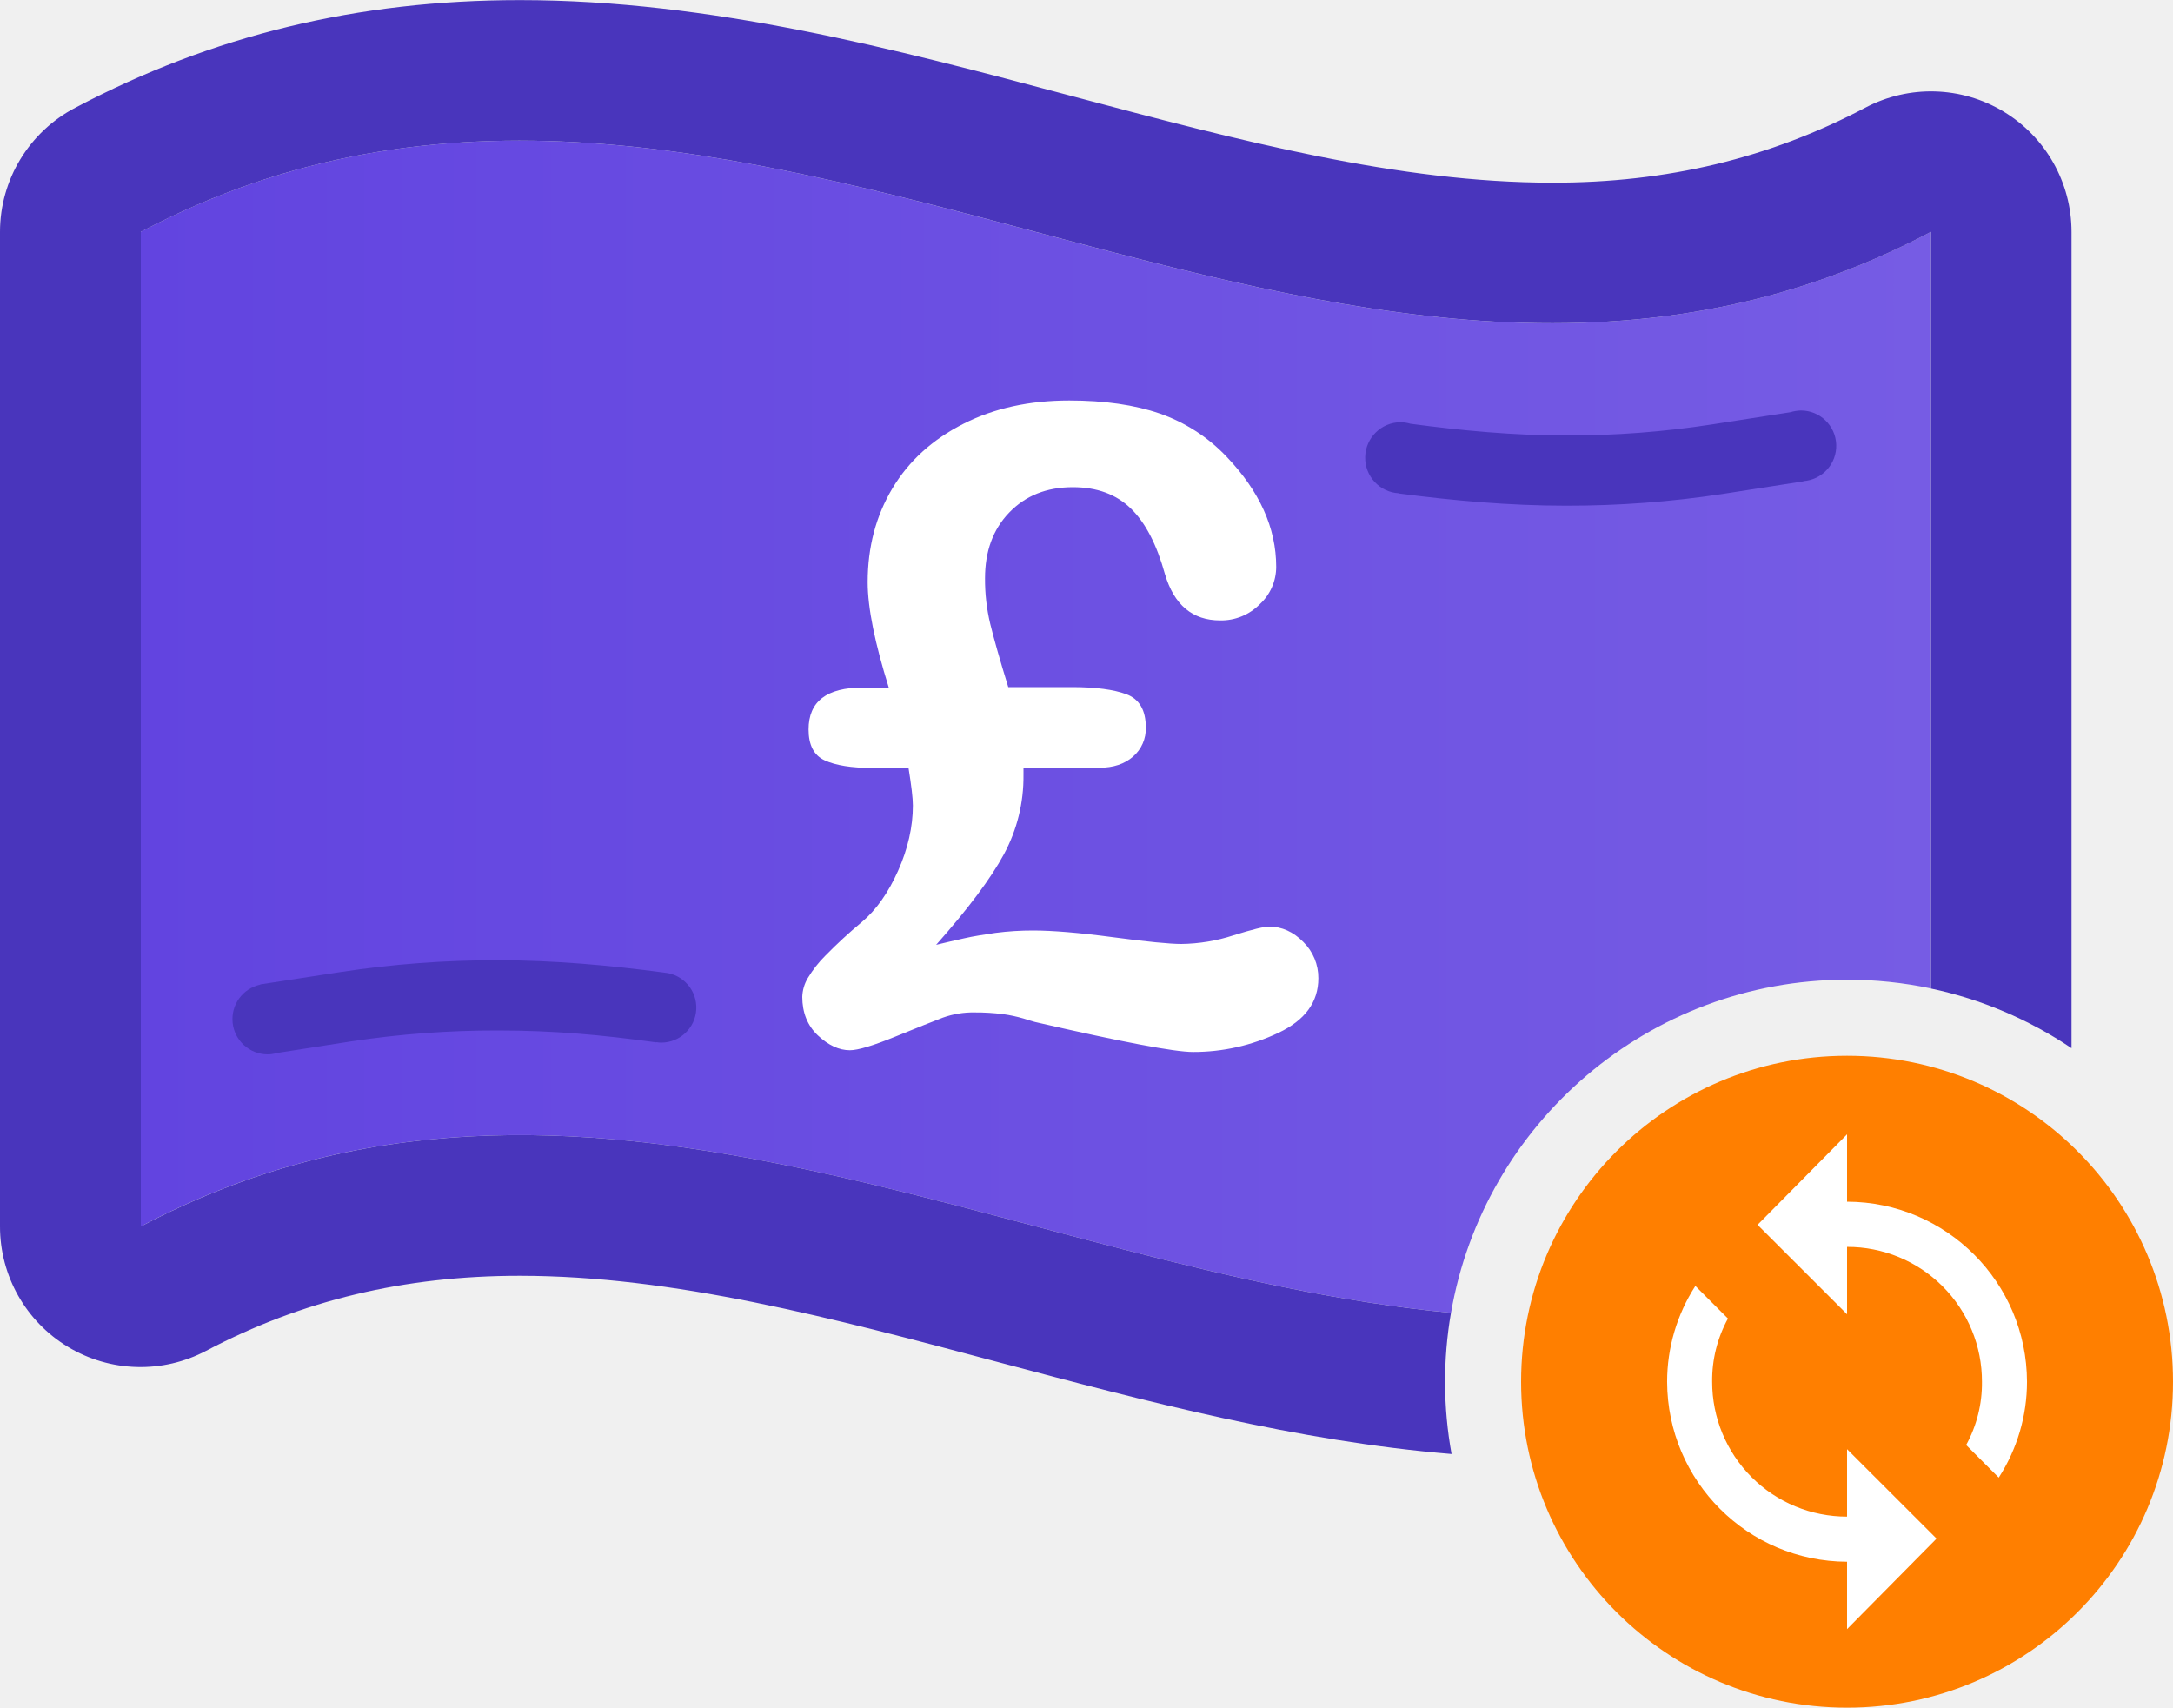
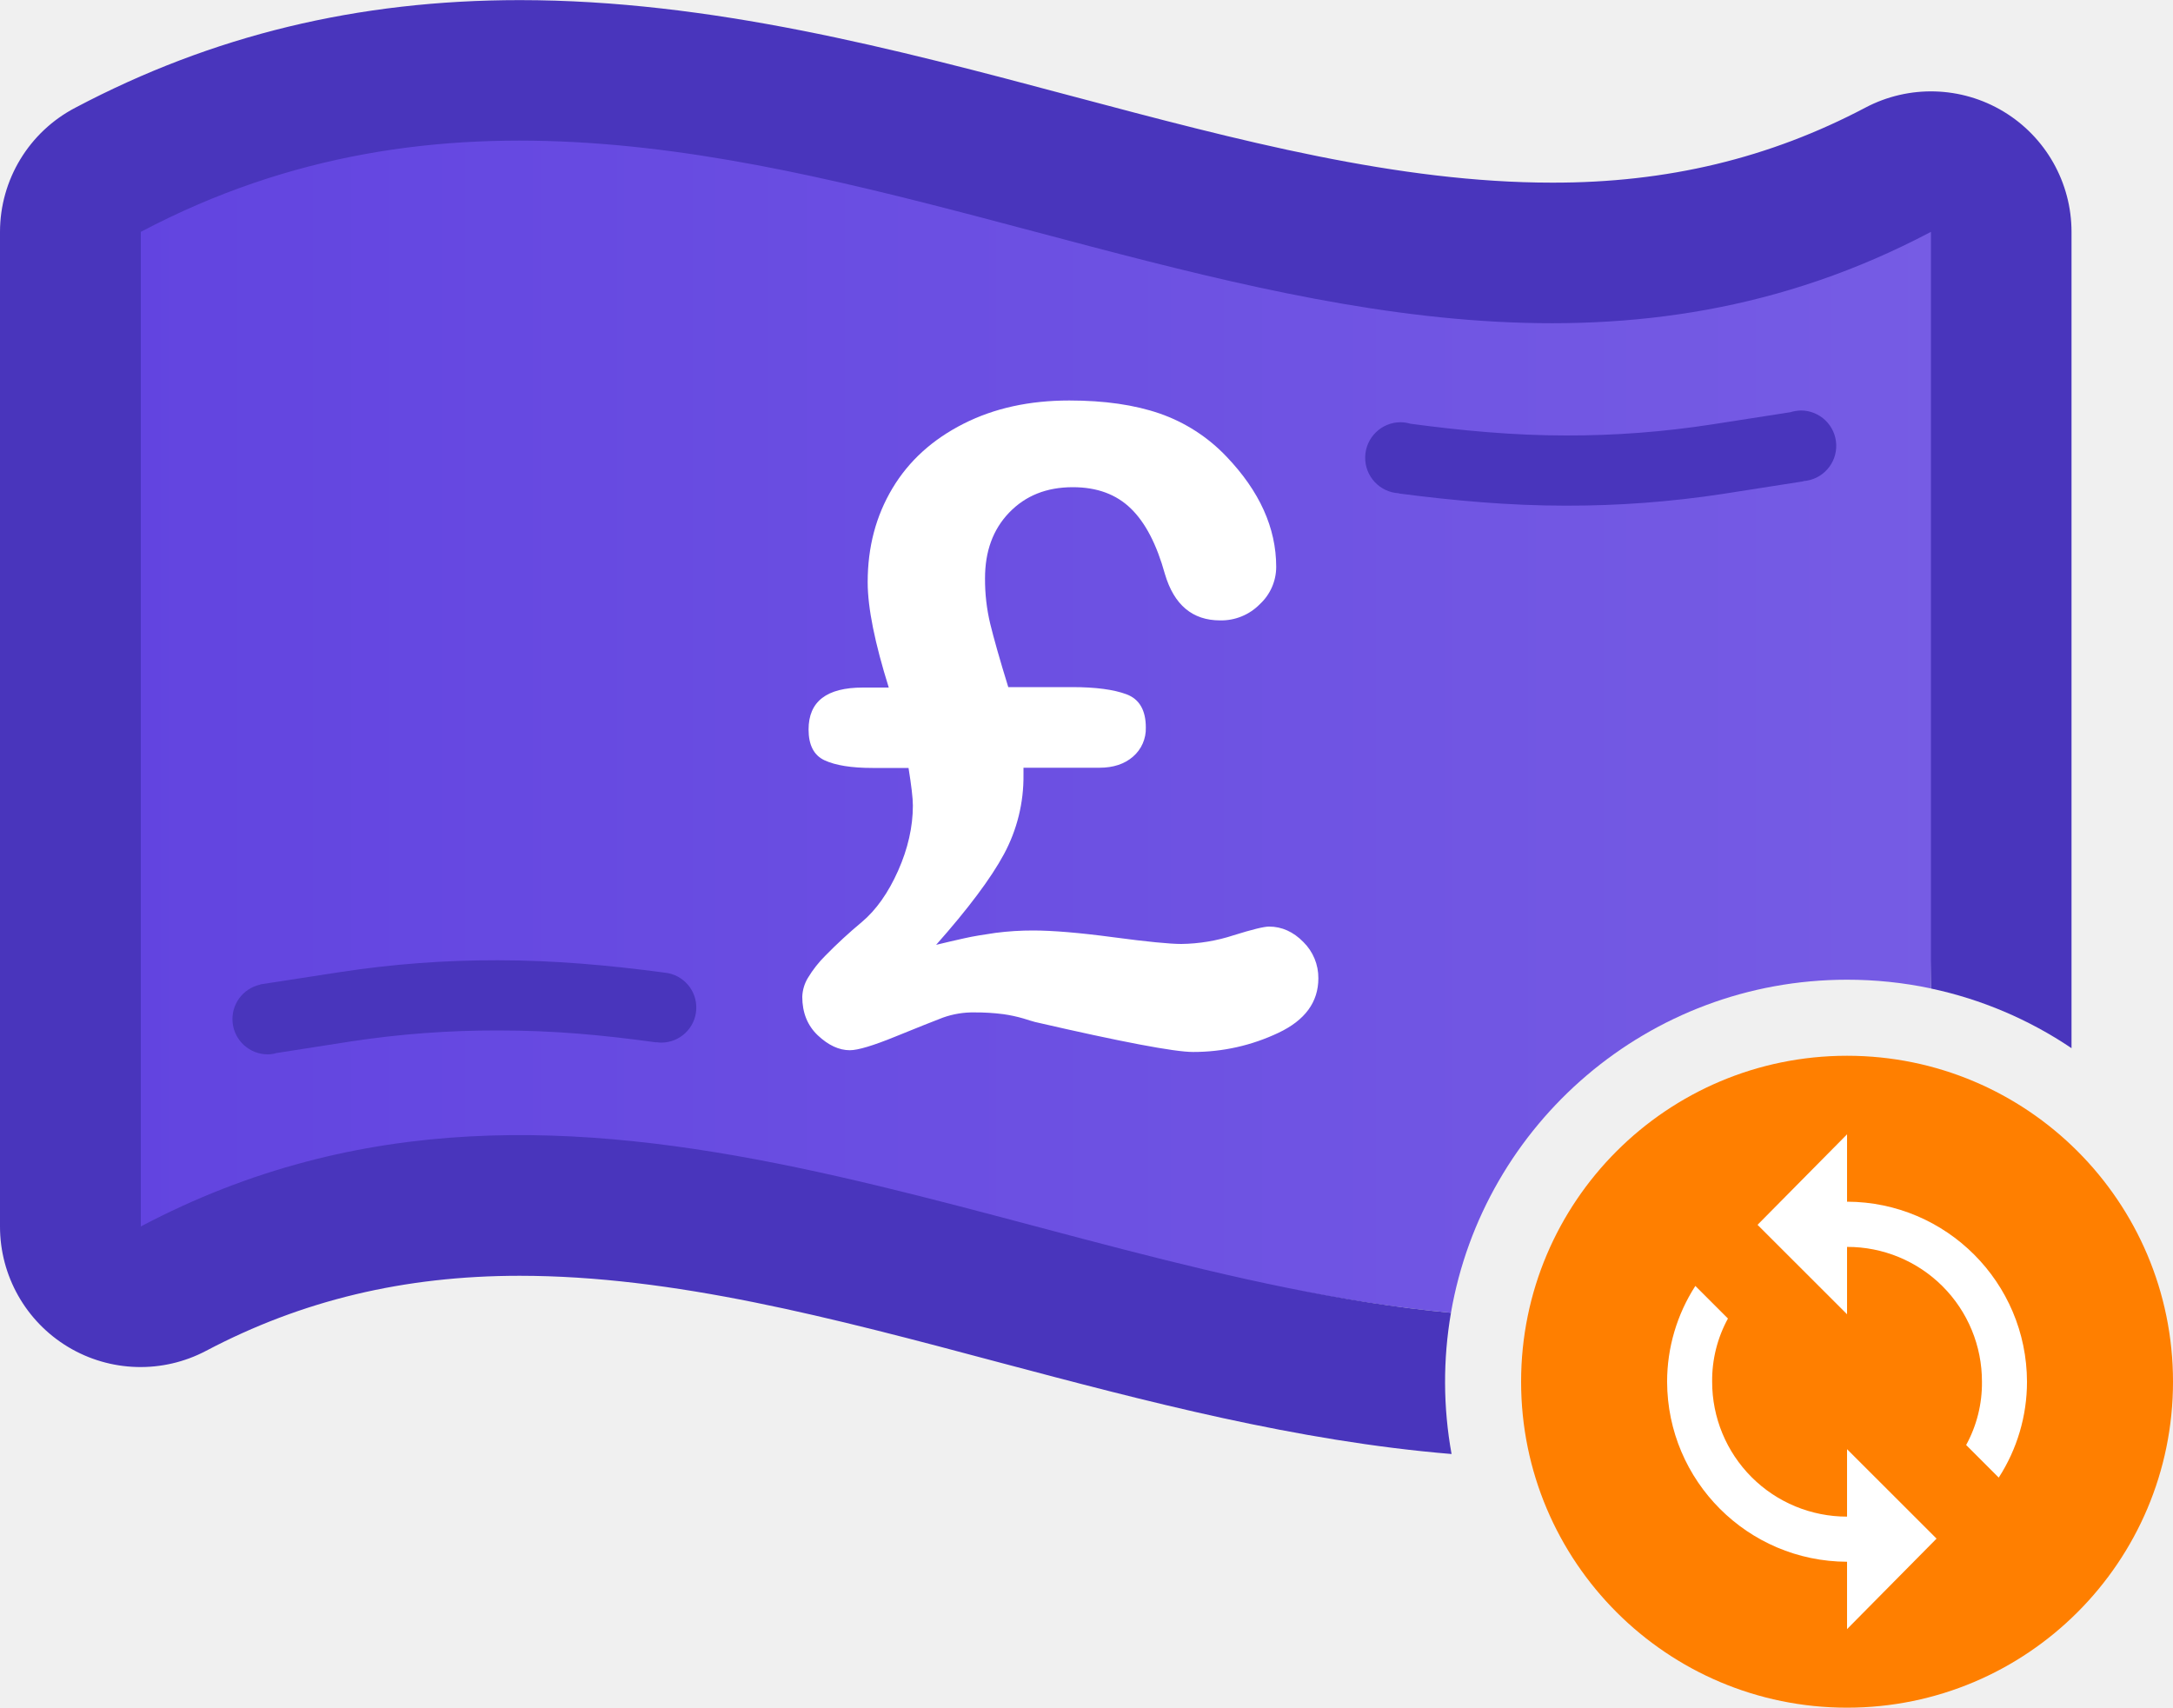
<svg xmlns="http://www.w3.org/2000/svg" id="Layer_1" data-name="Layer 1" viewBox="0 0 1000 785.85">
  <defs>
    <style>
      .adig-money-1 {
        fill: url(#linear-gradient);
      }

      .adig-money-2 {
        fill: #4935bc;
      }

      .adig-money-3 {
        fill: #fff;
      }

      .adig-money-4 {
        fill: #ff7f00;
      }
    </style>
-     <linearGradient id="linear-gradient" x1="64.75" y1="498.87" x2="888.55" y2="498.87" gradientUnits="userSpaceOnUse">
+     <linearGradient id="linear-gradient" x1="56.67" y1="496.47" x2="895.33" y2="496.47" gradientUnits="userSpaceOnUse">
      <stop offset="0" stop-color="#6244e0" />
      <stop offset="1" stop-color="#765ce4" />
    </linearGradient>
  </defs>
-   <path class="adig-money-1" d="M850,615.3a186.18,186.18,0,0,1,38.55,4V271.15c-275.6,145.6-548.2-145.5-823.8,0v457.7c201.74-106.62,402,20.93,603,39.73C682.76,681.52,758.64,615.3,850,615.3Z" transform="translate(0 -164.45)" />
+   <path class="adig-money-1" d="M850,615.3a186.18,186.18,0,0,1,38.55,4L895.33,264c-275.6,145.6-563.06-142.83-838.66,2.67,0,151.6,3.33,317.06,3.33,468.66,201.74-106.62,406.74,14.45,607.72,33.25C682.76,681.52,758.64,615.3,850,615.3Z" transform="translate(0 -164.45)" />
  <path class="adig-money-2" d="M667.72,768.58c-201-18.82-401.19-146.34-602.92-39.73V271.15c275.6-145.5,548.2,145.6,823.8,0v348.2a183.86,183.86,0,0,1,64.7,27.46V271.15A64.67,64.67,0,0,0,858.4,214c-44,23.2-91.1,34.6-144.1,34.5-70.8,0-143.8-19.3-220.9-39.8-81.8-21.8-166.5-44.2-254.2-44.2-74.6,0-141.5,16.2-204.5,49.5A64.51,64.51,0,0,0,0,271.15v457.7a64.67,64.67,0,0,0,94.9,57.2c44-23.2,91.1-34.5,144.2-34.5,70.8,0,143.7,19.3,220.9,39.9,67.34,17.87,136.66,36.19,208,42.12a186.46,186.46,0,0,1-.27-65Z" transform="translate(0 -164.45)" />
  <path class="adig-money-2" d="M305.9,612.05h0c-25.4-3.4-50.9-5.7-76.8-5.7a472,472,0,0,0-72.3,5.4l-37,5.7v.1a16.23,16.23,0,0,0,3.4,32.1,13.36,13.36,0,0,0,4-.6l34.6-5.4a443.84,443.84,0,0,1,67.3-5c25.7,0,47.5,2,73,5.5v-.1a14.92,14.92,0,0,0,2.1.2,16.14,16.14,0,0,0,1.7-32.2Z" transform="translate(0 -164.45)" />
  <path class="adig-money-2" d="M828.7,353.35a18.54,18.54,0,0,0-4.8.8l-36,5.6a432.08,432.08,0,0,1-67.3,5.1c-23.9,0-47.6-2.2-71.5-5.4a17,17,0,0,0-4.6-.7,16.36,16.36,0,0,0-.7,32.7v.1c25.3,3.3,50.8,5.6,76.7,5.6a472,472,0,0,0,72.3-5.4l37.1-5.8v-.1a16.27,16.27,0,0,0-1.2-32.5Z" transform="translate(0 -164.45)" />
  <path class="adig-money-3" d="M464,480.65h29.4c10.8,0,19.1,1.1,25,3.3s8.9,7.3,8.9,15.3a17,17,0,0,1-5.9,13.4c-3.9,3.4-9.1,5.1-15.4,5.1H471v3.3a75.06,75.06,0,0,1-9,36.5q-9,16.65-31.2,41.7c4.3-1.1,8.6-2,12.9-3s9.1-1.7,14.4-2.5a132.94,132.94,0,0,1,17.4-1.1c8.8,0,21.1,1,36.8,3.1s26.2,3.1,31.3,3.1a80.4,80.4,0,0,0,24.1-4c8.6-2.7,14-4,16.3-4,5.9,0,11.2,2.4,15.8,7.1a23.13,23.13,0,0,1,6.9,16.7c0,10.9-6.1,19.3-18.4,25.1a91.09,91.09,0,0,1-39.3,8.8c-8.5,0-32.8-4.6-72.7-13.8-1.1-.3-2.8-.8-5.3-1.6a66.9,66.9,0,0,0-9.3-2,99.37,99.37,0,0,0-13.2-.8,41,41,0,0,0-14.6,2.4c-4.2,1.6-11.5,4.5-21.8,8.7s-17.3,6.3-21,6.3c-5,0-9.9-2.3-14.7-6.8s-7.2-10.5-7.2-17.8a18,18,0,0,1,2.6-8.7,52.71,52.71,0,0,1,8.1-10.3,224.07,224.07,0,0,1,16.6-15.3c6.7-5.6,12.3-13.6,16.8-23.7s6.8-20.2,6.8-30c0-3.4-.7-9.2-2-17.3H401.5c-9.7,0-17-1.2-22-3.5s-7.4-7.1-7.4-14.2c0-12.9,8.3-19.3,25-19.3H409c-6.4-20.5-9.7-36.6-9.7-48.5,0-16.2,3.8-30.5,11.4-43.2s18.5-22.5,32.7-29.7,30.4-10.7,48.7-10.7c16.2,0,30,2,41.6,6a77.34,77.34,0,0,1,30.7,19.8c15.2,15.9,22.9,32.8,22.9,50.8a23.39,23.39,0,0,1-7.5,17.1,24.9,24.9,0,0,1-18.3,7.5c-12.7,0-21.2-7.1-25.4-21.3-3.8-13.7-9-23.7-15.7-30.2s-15.5-9.8-26.7-9.8c-12.1,0-21.8,3.9-29.3,11.7s-11.1,17.9-11.1,30.2a87.68,87.68,0,0,0,2.4,21c1.6,6.5,4.3,16.2,8.3,29.1Z" transform="translate(0 -164.45)" />
  <circle class="adig-money-4" cx="850" cy="635.85" r="150" />
  <path class="adig-money-3" d="M850,862.38h0a62,62,0,0,1-62.08-62.08,59.17,59.17,0,0,1,7.27-29.08l-15-15a81.36,81.36,0,0,0-13,44.08A83.08,83.08,0,0,0,850,883.15v31l41.19-41.65L850,831.34Z" transform="translate(0 -164.45)" />
  <path class="adig-money-3" d="M850,717.45v-31l-41.19,41.65L850,769.26v-31a61.88,61.88,0,0,1,62.08,62.08,59.17,59.17,0,0,1-7.27,29.08l15,15a81.36,81.36,0,0,0,13-44.08A83.08,83.08,0,0,0,850,717.45Z" transform="translate(0 -164.45)" />
</svg>
